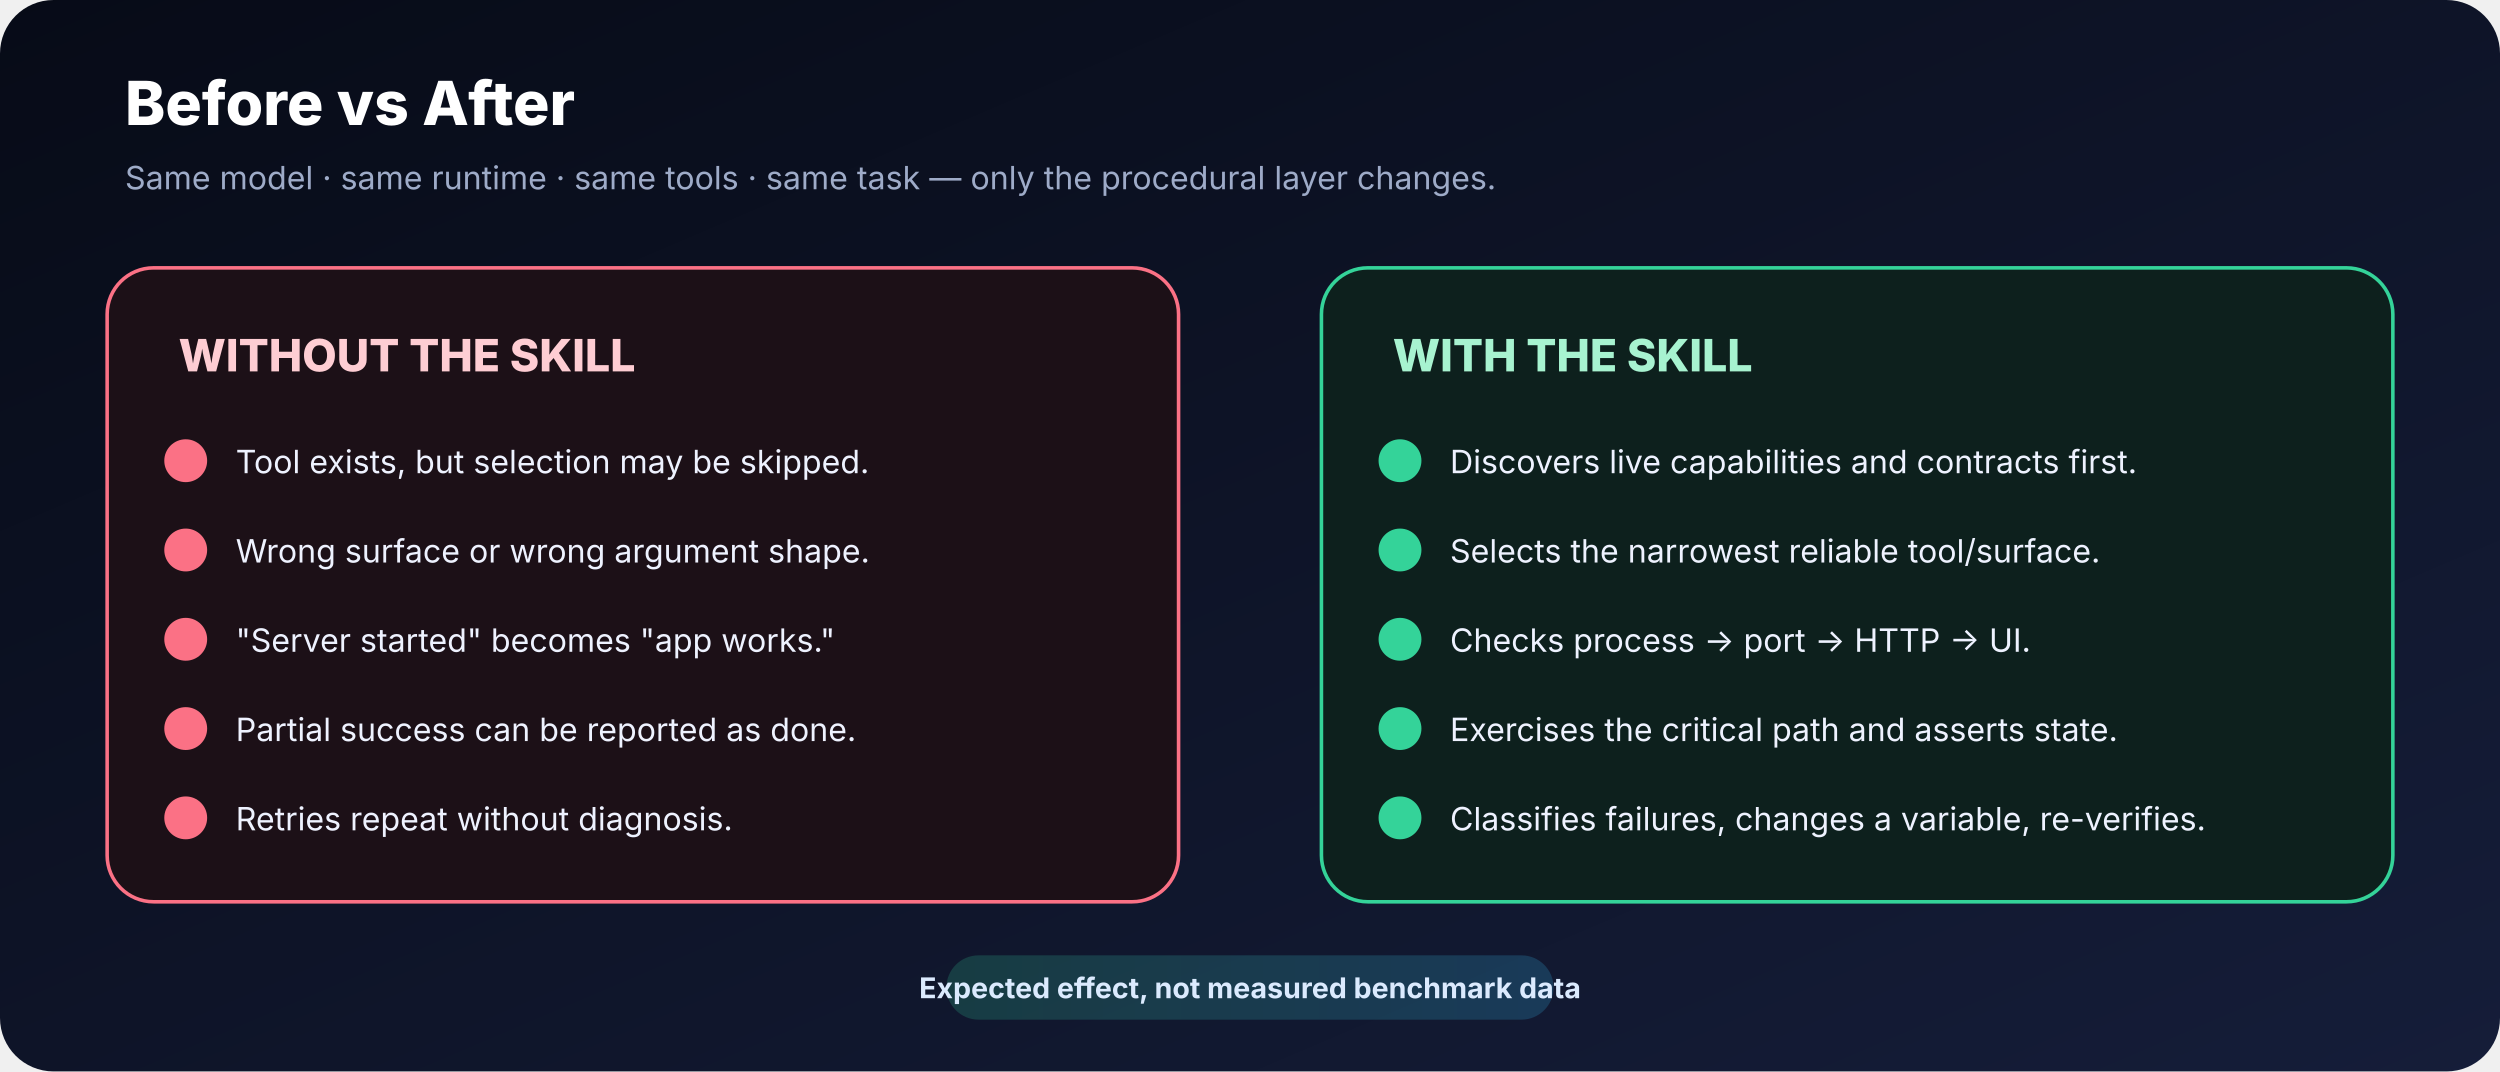
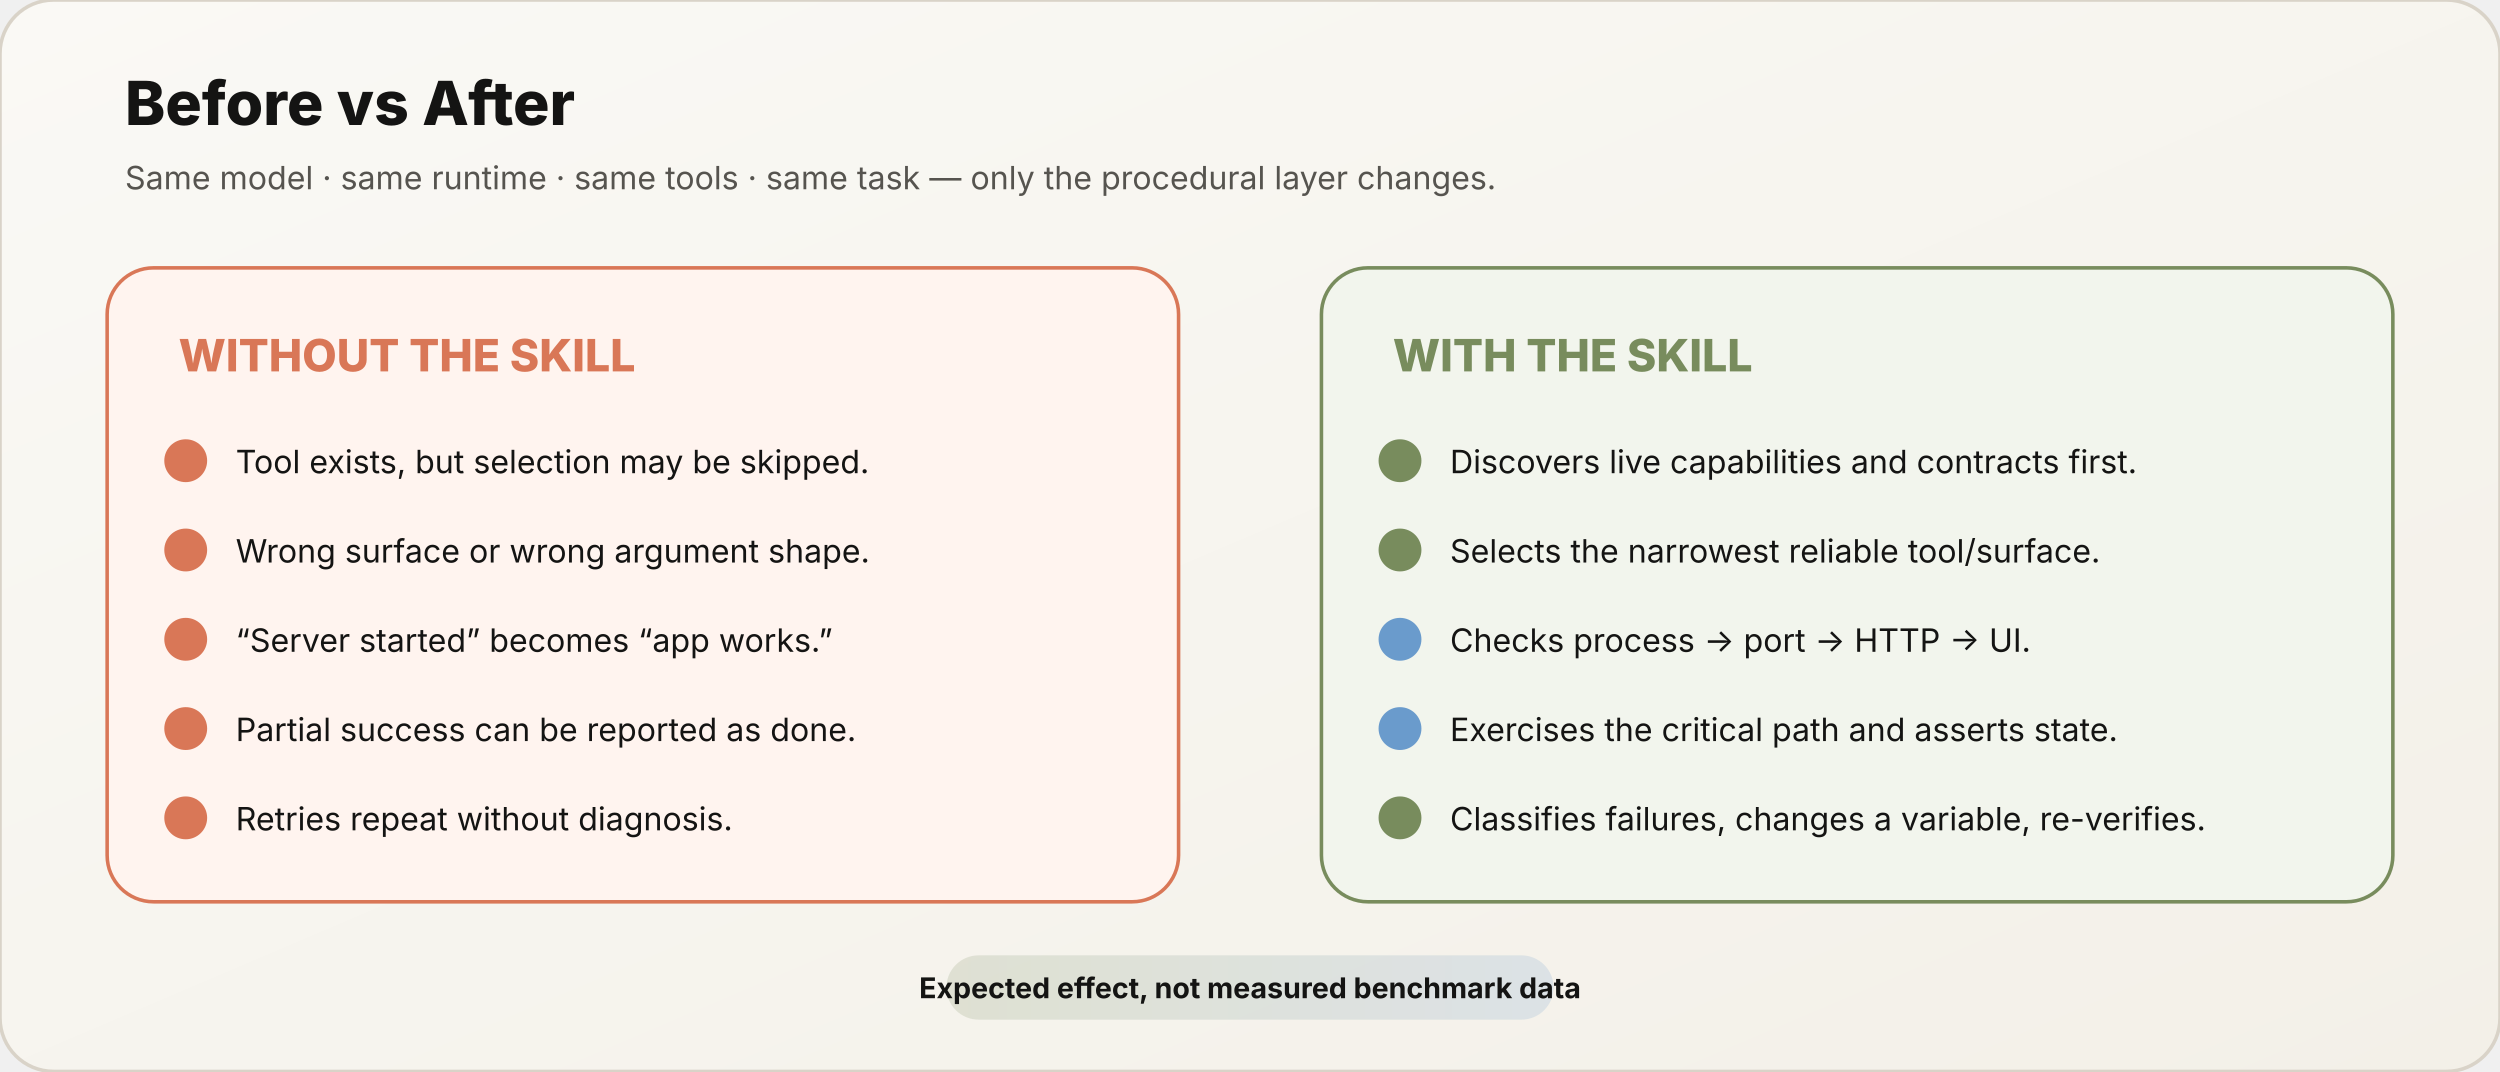
<svg xmlns="http://www.w3.org/2000/svg" viewBox="0 0 1400 600" role="img" aria-labelledby="title desc">
  <defs>
    <linearGradient id="bg" x1="0" y1="0" x2="1" y2="1">
-       <stop stop-color="#070b17" />
-       <stop offset="1" stop-color="#151d39" />
+       <stop stop-color="#FAF9F5" />
+       <stop offset="1" stop-color="#F3F0E8" />
    </linearGradient>
    <linearGradient id="good" x1="0" y1="0" x2="1" y2="0">
-       <stop stop-color="#34d399" />
-       <stop offset="1" stop-color="#38bdf8" />
+       <stop stop-color="#788C5D" />
+       <stop offset="1" stop-color="#6A9BCC" />
    </linearGradient>
  </defs>
-   <rect width="1400" height="600" rx="30" fill="url(#bg)" />
-   <text x="70" y="70" fill="#fff" font-family="Inter,Arial,sans-serif" font-size="34" font-weight="800">Before vs After</text>
-   <text x="70" y="106" fill="#9eabc8" font-family="Inter,Arial,sans-serif" font-size="18">Same model · same runtime · same tools · same task — only the procedural layer changes.</text>
+   <rect width="1400" height="600" rx="30" fill="url(#bg)" stroke="#D9D3C8" stroke-width="2" />
+   <text x="70" y="70" fill="#141413" font-family="Inter,Arial,sans-serif" font-size="34" font-weight="800">Before vs After</text>
+   <text x="70" y="106" fill="#56544F" font-family="Inter,Arial,sans-serif" font-size="18">Same model · same runtime · same tools · same task — only the procedural layer changes.</text>
  <g transform="translate(60 150)">
-     <rect width="600" height="355" rx="26" fill="#1c1017" stroke="#fb7185" stroke-width="2" />
-     <text x="40" y="58" fill="#fecdd3" font-family="Inter,Arial,sans-serif" font-size="25" font-weight="800">WITHOUT THE SKILL</text>
+     <rect width="600" height="355" rx="26" fill="#FFF4EF" stroke="#D97757" stroke-width="2" />
+     <text x="40" y="58" fill="#D97757" font-family="Inter,Arial,sans-serif" font-size="25" font-weight="800">WITHOUT THE SKILL</text>
    <g font-family="Inter,Arial,sans-serif" font-size="18">
-       <circle cx="44" cy="108" r="12" fill="#fb7185" />
-       <text x="72" y="115" fill="#eef2ff">Tool exists, but selection may be skipped.</text>
-       <circle cx="44" cy="158" r="12" fill="#fb7185" />
-       <text x="72" y="165" fill="#eef2ff">Wrong surface or wrong argument shape.</text>
-       <circle cx="44" cy="208" r="12" fill="#fb7185" />
-       <text x="72" y="215" fill="#eef2ff">"Server started" becomes "app works."</text>
-       <circle cx="44" cy="258" r="12" fill="#fb7185" />
-       <text x="72" y="265" fill="#eef2ff">Partial success can be reported as done.</text>
-       <circle cx="44" cy="308" r="12" fill="#fb7185" />
-       <text x="72" y="315" fill="#eef2ff">Retries repeat without diagnosis.</text>
+       <circle cx="44" cy="108" r="12" fill="#D97757" />
+       <text x="72" y="115" fill="#141413">Tool exists, but selection may be skipped.</text>
+       <circle cx="44" cy="158" r="12" fill="#D97757" />
+       <text x="72" y="165" fill="#141413">Wrong surface or wrong argument shape.</text>
+       <circle cx="44" cy="208" r="12" fill="#D97757" />
+       <text x="72" y="215" fill="#141413">“Server started” becomes “app works.”</text>
+       <circle cx="44" cy="258" r="12" fill="#D97757" />
+       <text x="72" y="265" fill="#141413">Partial success can be reported as done.</text>
+       <circle cx="44" cy="308" r="12" fill="#D97757" />
+       <text x="72" y="315" fill="#141413">Retries repeat without diagnosis.</text>
    </g>
  </g>
  <g transform="translate(740 150)">
-     <rect width="600" height="355" rx="26" fill="#0d201d" stroke="#34d399" stroke-width="2" />
-     <text x="40" y="58" fill="#a7f3d0" font-family="Inter,Arial,sans-serif" font-size="25" font-weight="800">WITH THE SKILL</text>
+     <rect width="600" height="355" rx="26" fill="#F2F5ED" stroke="#788C5D" stroke-width="2" />
+     <text x="40" y="58" fill="#788C5D" font-family="Inter,Arial,sans-serif" font-size="25" font-weight="800">WITH THE SKILL</text>
    <g font-family="Inter,Arial,sans-serif" font-size="18">
-       <circle cx="44" cy="108" r="12" fill="#34d399" />
-       <text x="72" y="115" fill="#eef2ff">Discovers live capabilities and contracts first.</text>
-       <circle cx="44" cy="158" r="12" fill="#34d399" />
-       <text x="72" y="165" fill="#eef2ff">Selects the narrowest reliable tool/surface.</text>
-       <circle cx="44" cy="208" r="12" fill="#34d399" />
-       <text x="72" y="215" fill="#eef2ff">Checks process → port → HTTP → UI.</text>
-       <circle cx="44" cy="258" r="12" fill="#34d399" />
-       <text x="72" y="265" fill="#eef2ff">Exercises the critical path and asserts state.</text>
-       <circle cx="44" cy="308" r="12" fill="#34d399" />
-       <text x="72" y="315" fill="#eef2ff">Classifies failures, changes a variable, re-verifies.</text>
+       <circle cx="44" cy="108" r="12" fill="#788C5D" />
+       <text x="72" y="115" fill="#141413">Discovers live capabilities and contracts first.</text>
+       <circle cx="44" cy="158" r="12" fill="#788C5D" />
+       <text x="72" y="165" fill="#141413">Selects the narrowest reliable tool/surface.</text>
+       <circle cx="44" cy="208" r="12" fill="#6A9BCC" />
+       <text x="72" y="215" fill="#141413">Checks process → port → HTTP → UI.</text>
+       <circle cx="44" cy="258" r="12" fill="#6A9BCC" />
+       <text x="72" y="265" fill="#141413">Exercises the critical path and asserts state.</text>
+       <circle cx="44" cy="308" r="12" fill="#788C5D" />
+       <text x="72" y="315" fill="#141413">Classifies failures, changes a variable, re-verifies.</text>
    </g>
  </g>
-   <rect x="530" y="535" width="340" height="36" rx="18" fill="url(#good)" opacity=".2" />
-   <text x="700" y="559" text-anchor="middle" fill="#dbeafe" font-family="Inter,Arial,sans-serif" font-size="16" font-weight="700">Expected effect, not measured benchmark data</text>
+   <rect x="530" y="535" width="340" height="36" rx="18" fill="url(#good)" opacity=".18" />
+   <text x="700" y="559" text-anchor="middle" fill="#141413" font-family="Inter,Arial,sans-serif" font-size="16" font-weight="700">Expected effect, not measured benchmark data</text>
</svg>
